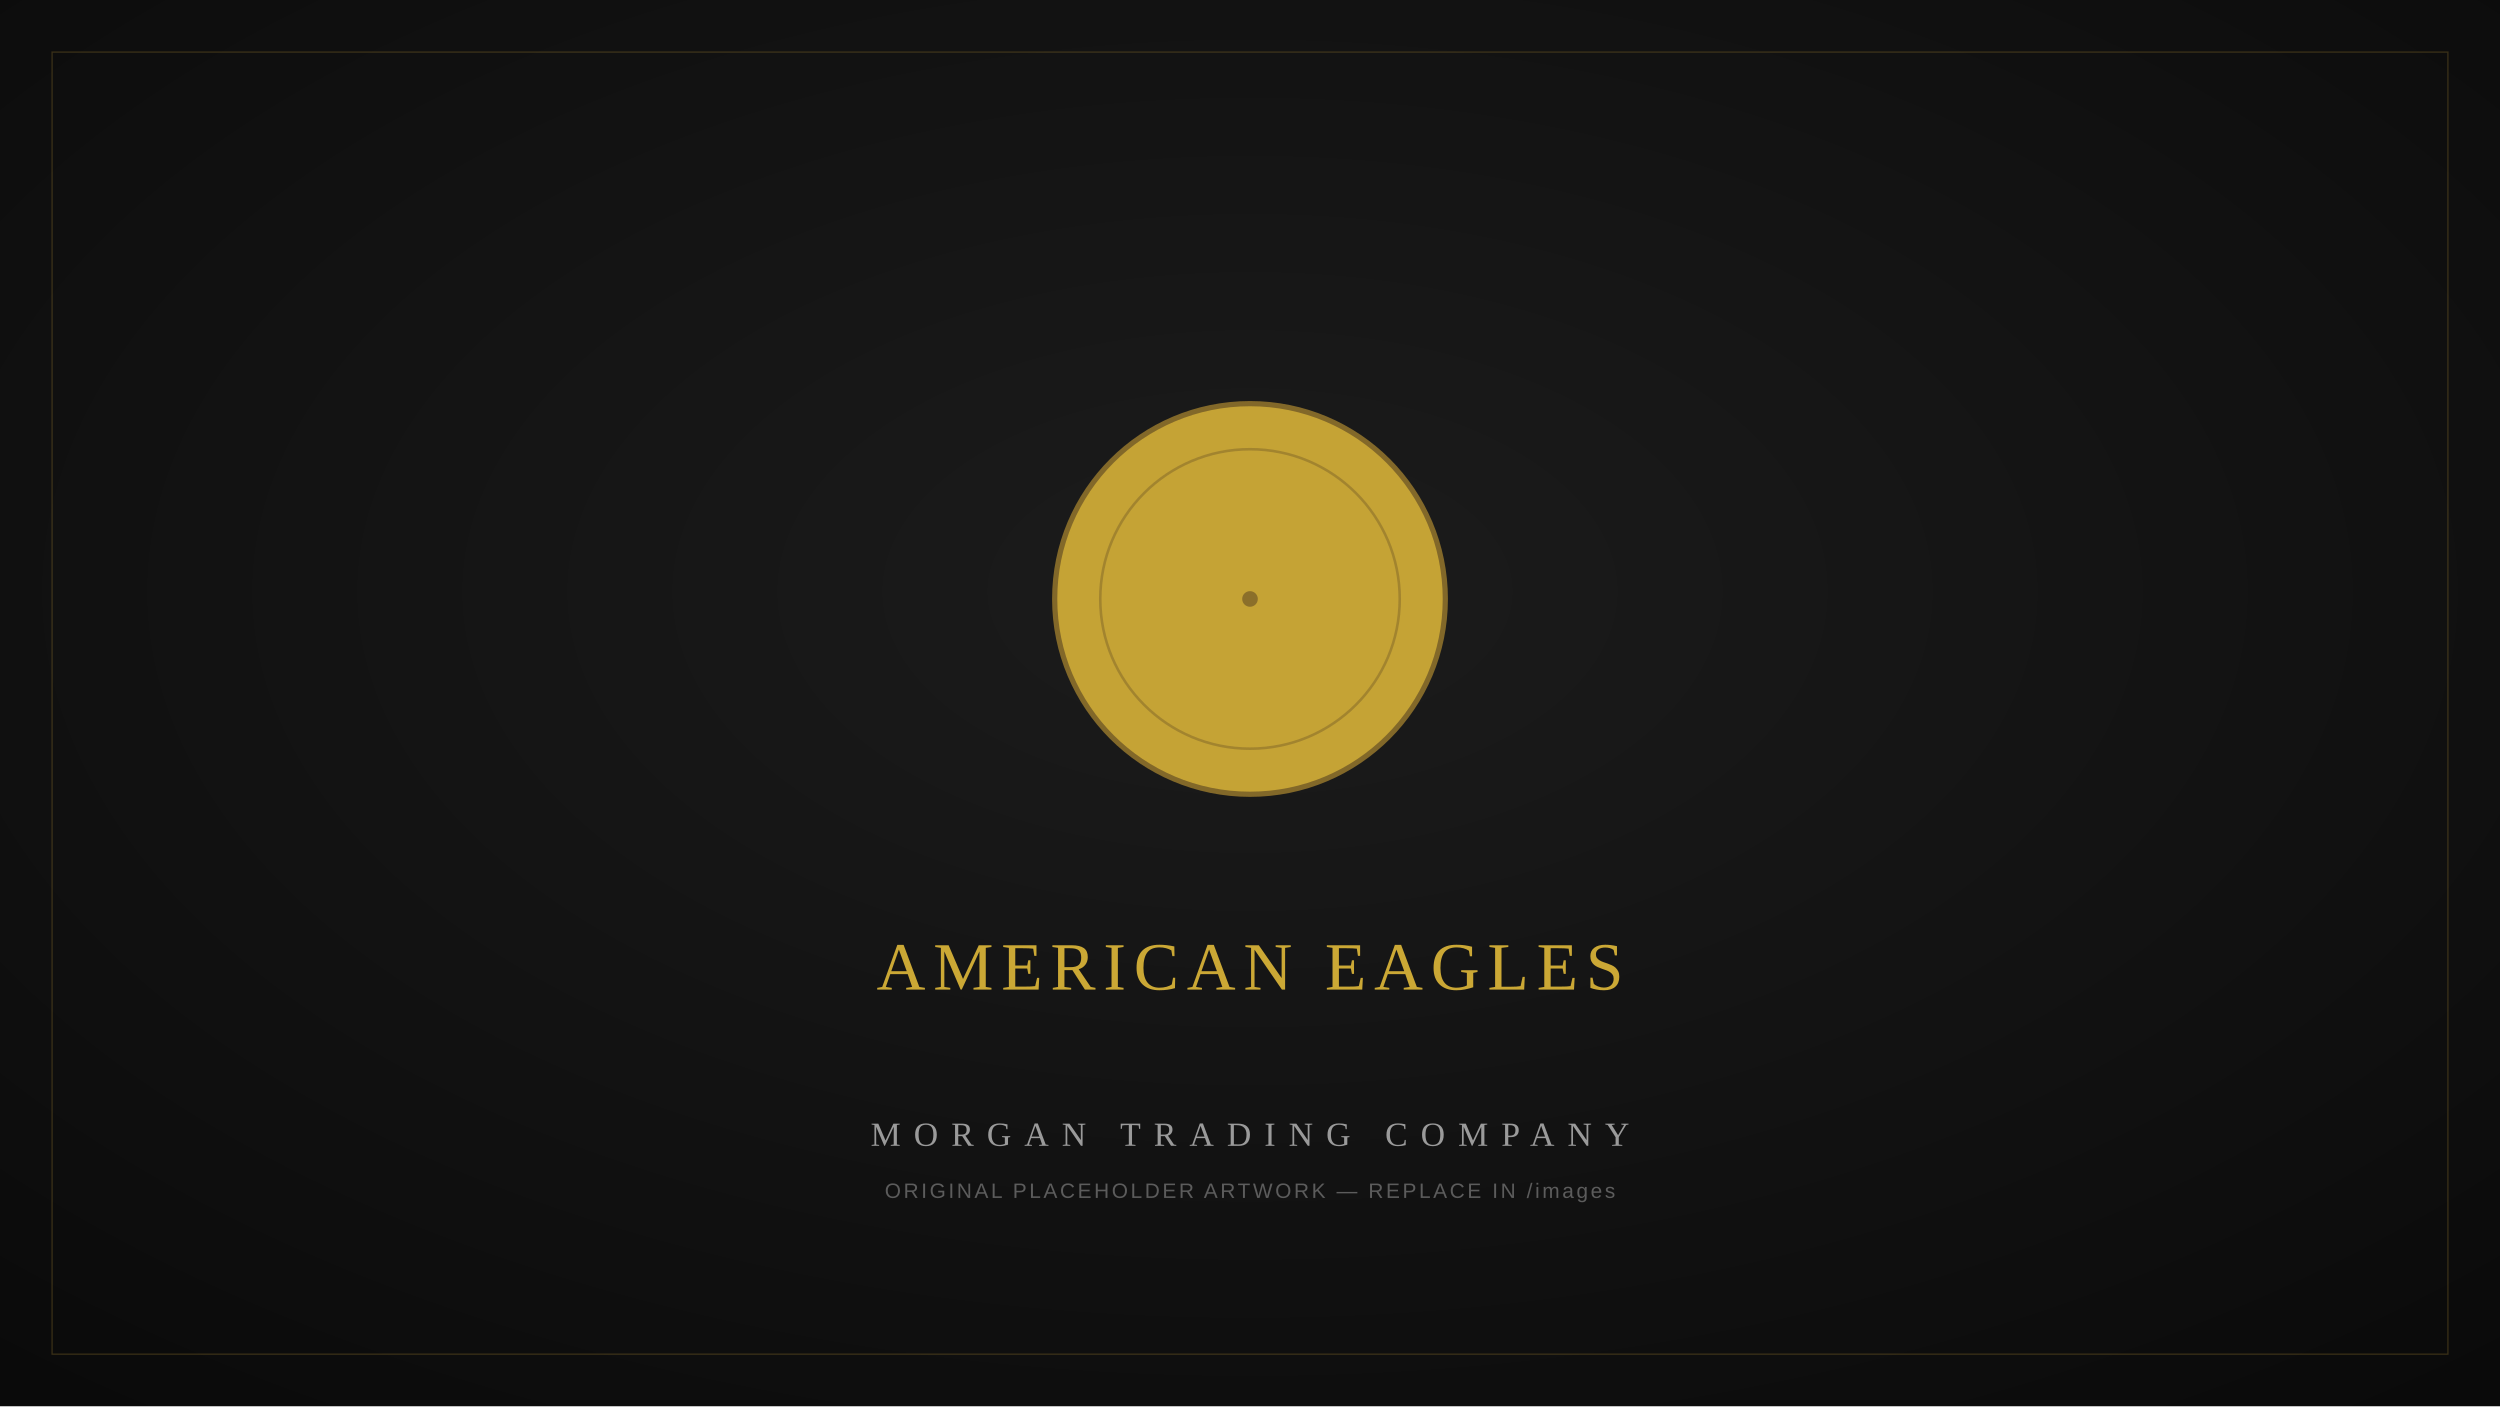
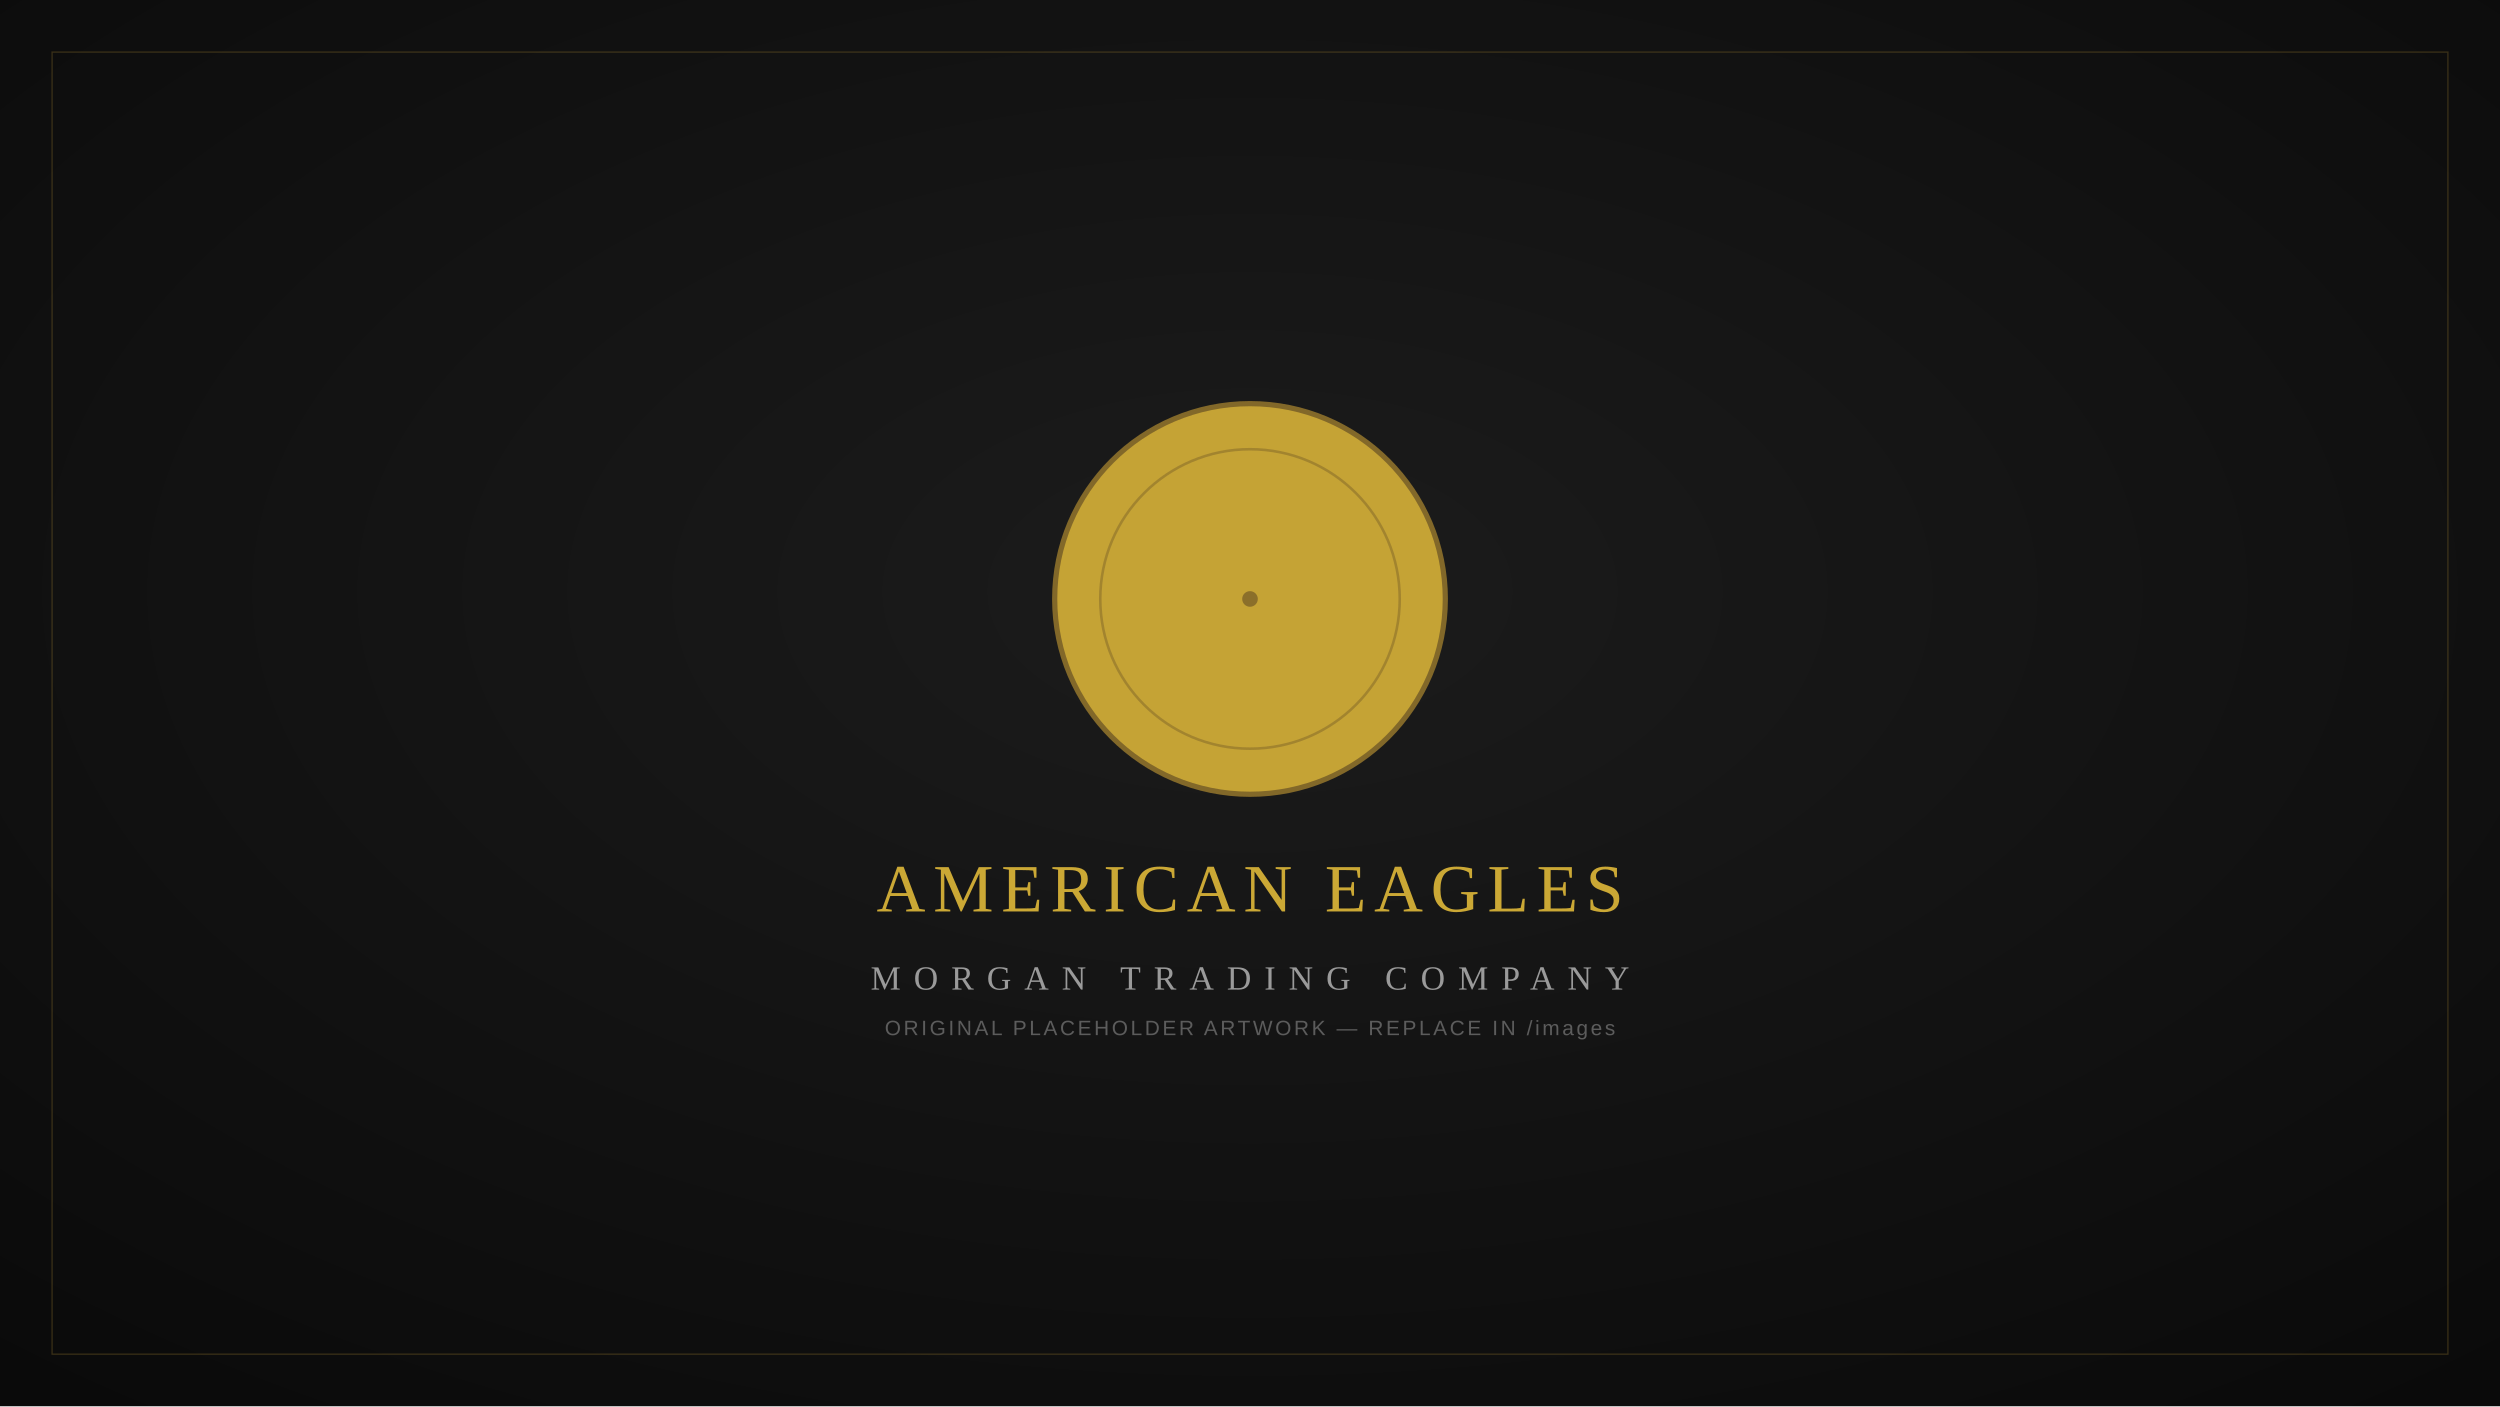
<svg xmlns="http://www.w3.org/2000/svg" width="1920" height="1080" viewBox="0 0 1920 1080">
  <defs>
    <radialGradient id="bg" cx="50%" cy="42%" r="75%">
      <stop offset="0%" stop-color="#1c1c1c" />
      <stop offset="100%" stop-color="#0a0a0a" />
    </radialGradient>
  </defs>
  <rect width="1920" height="1080" fill="url(#bg)" />
  <g>
    <circle cx="960" cy="460" r="150" fill="#D4AF37" opacity="0.92" stroke="#8B6F2A" stroke-width="4" />
    <circle cx="960" cy="460" r="115" fill="none" stroke="#8B6F2A" stroke-width="2" opacity="0.6" />
    <circle cx="960" cy="460" r="6" fill="#8B6F2A" />
  </g>
-   <text x="960" y="760" font-family="Georgia, 'Times New Roman', serif" font-size="52" fill="#D4AF37" text-anchor="middle" letter-spacing="6" opacity="0.95">AMERICAN EAGLES</text>
-   <text x="960" y="880" font-family="Georgia, 'Times New Roman', serif" font-size="26" fill="#9a9a9a" text-anchor="middle" letter-spacing="10">MORGAN TRADING COMPANY</text>
-   <text x="960" y="920" font-family="Arial, sans-serif" font-size="16" fill="#5c5c5c" text-anchor="middle" letter-spacing="2">ORIGINAL PLACEHOLDER ARTWORK — REPLACE IN /images</text>
+   <text x="960" y="700" font-family="Georgia, 'Times New Roman', serif" font-size="52" fill="#D4AF37" text-anchor="middle" letter-spacing="6" opacity="0.95">AMERICAN EAGLES</text>
+   <text x="960" y="760" font-family="Georgia, 'Times New Roman', serif" font-size="26" fill="#9a9a9a" text-anchor="middle" letter-spacing="10">MORGAN TRADING COMPANY</text>
+   <text x="960" y="795" font-family="Arial, sans-serif" font-size="16" fill="#5c5c5c" text-anchor="middle" letter-spacing="2">ORIGINAL PLACEHOLDER ARTWORK — REPLACE IN /images</text>
  <rect x="40" y="40" width="1840" height="1000" fill="none" stroke="#8B6F2A" stroke-width="1" opacity="0.35" />
</svg>
